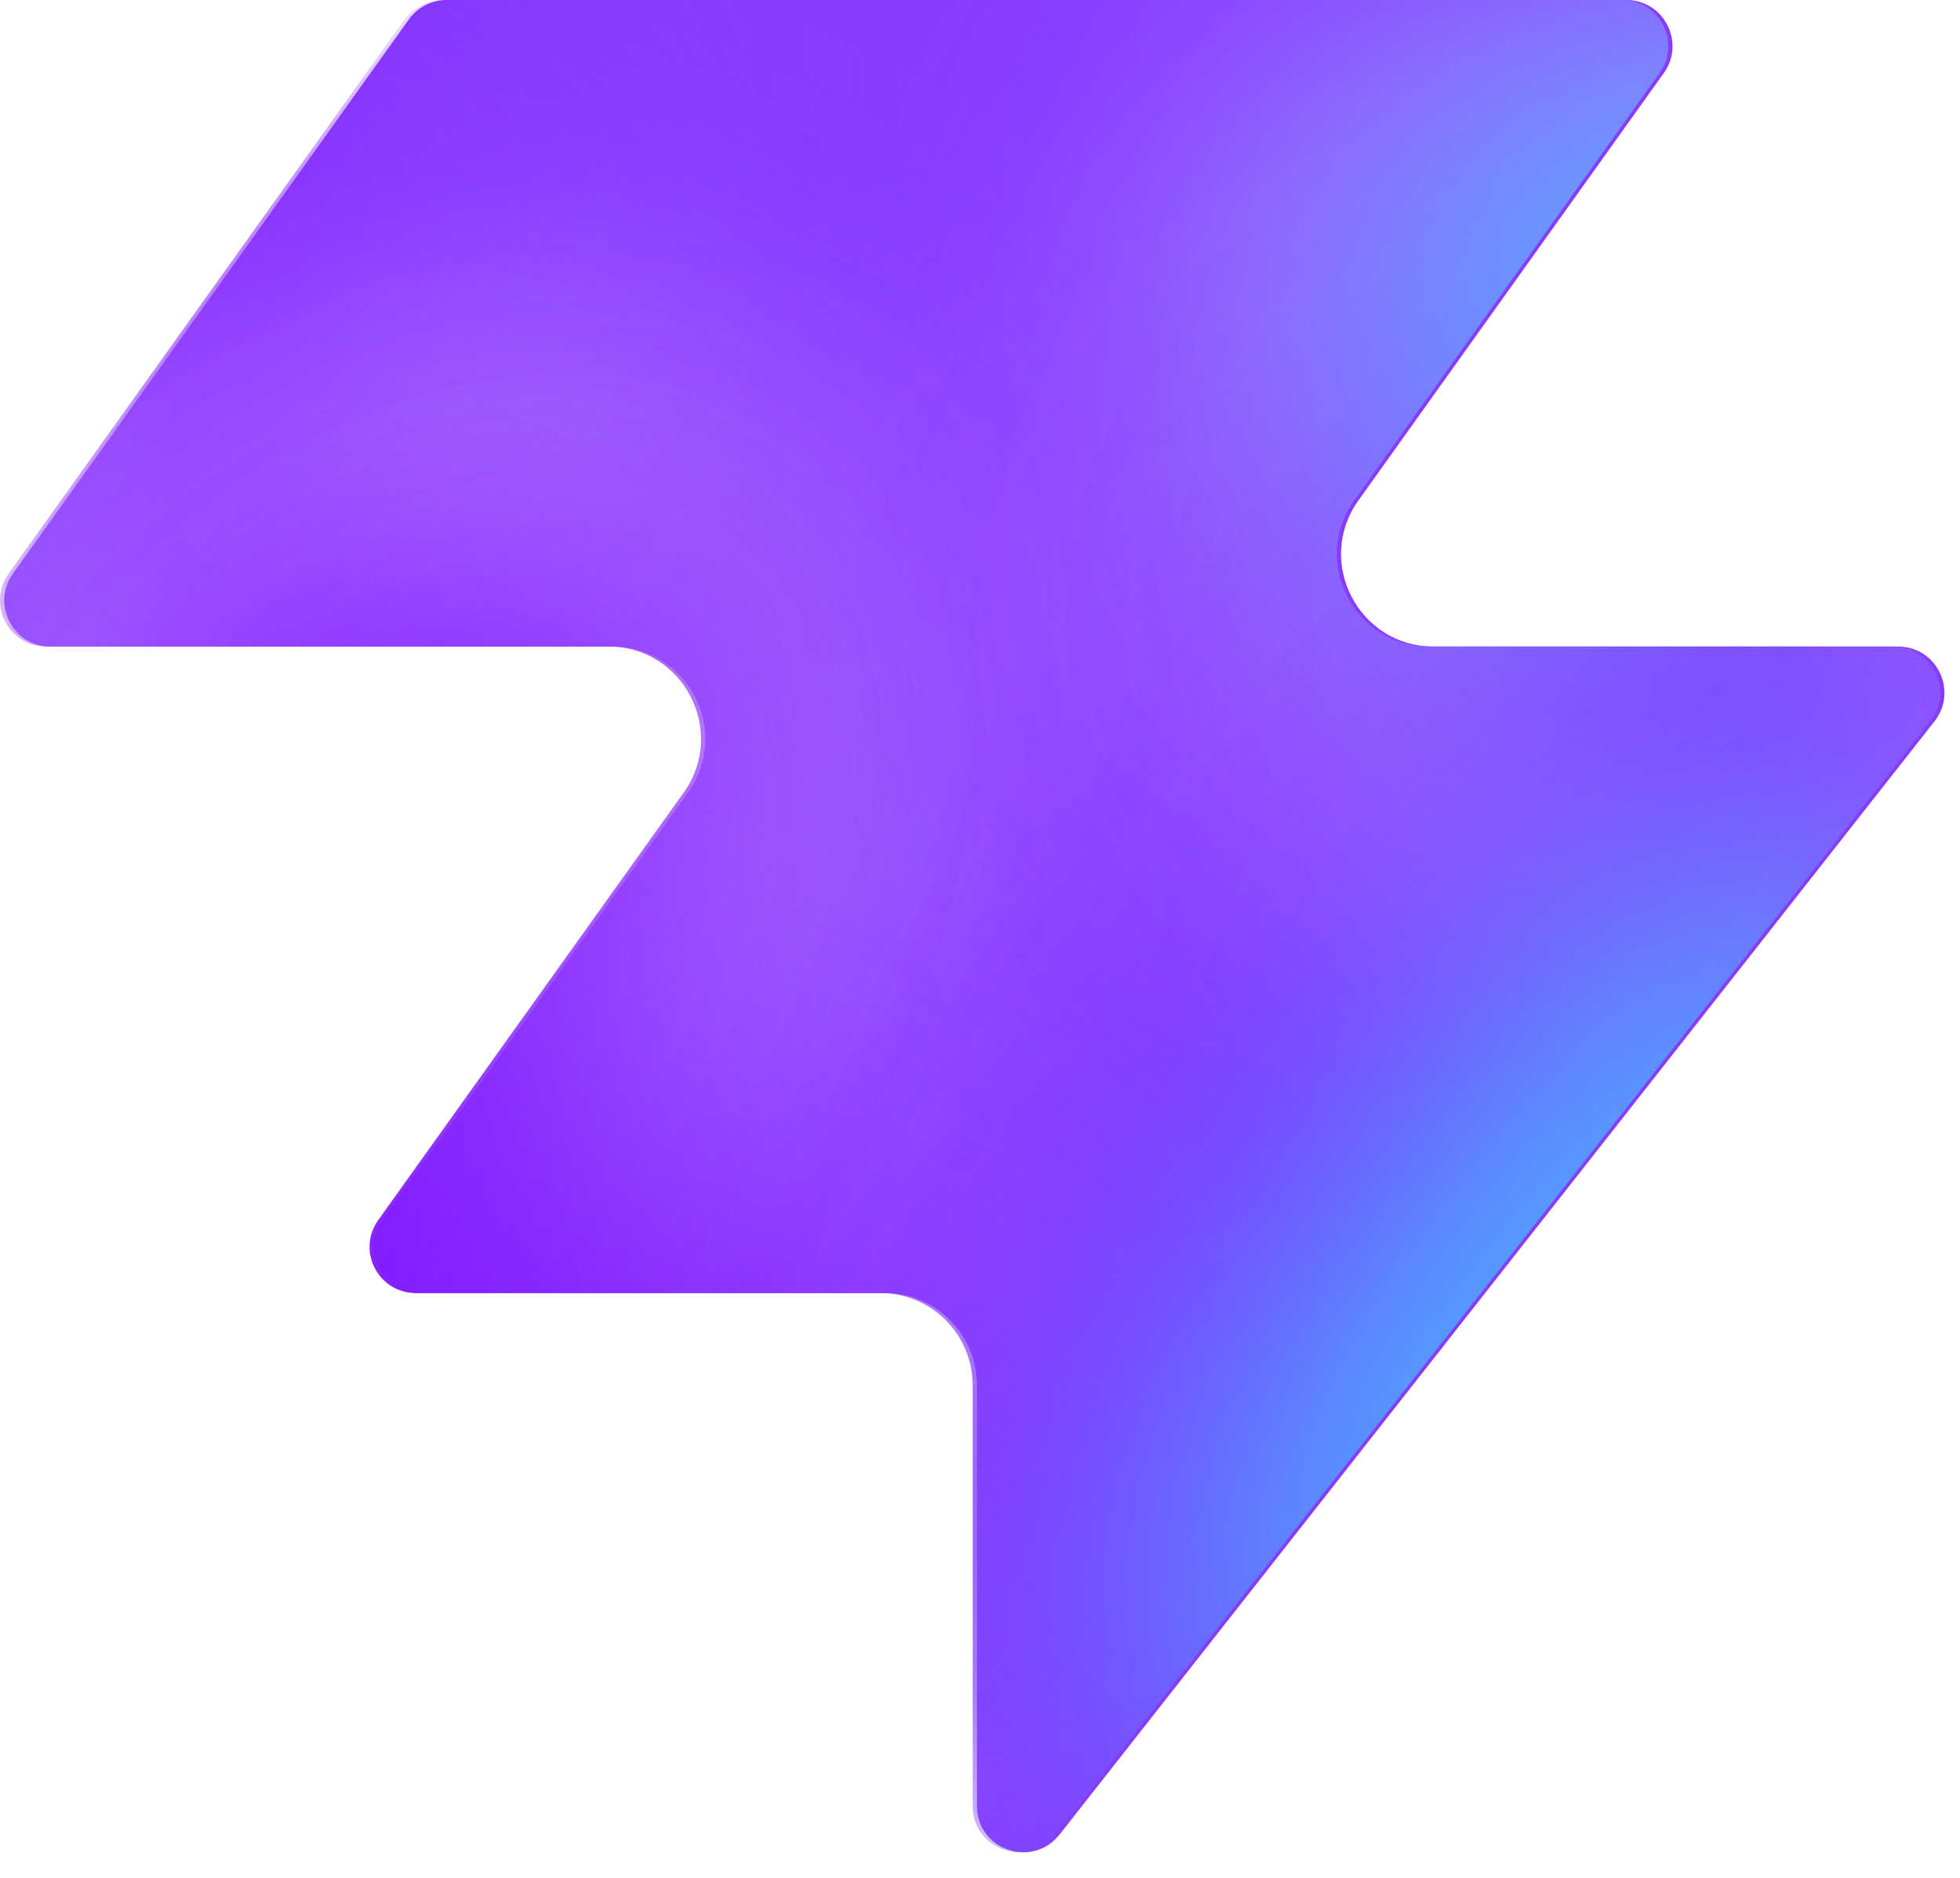
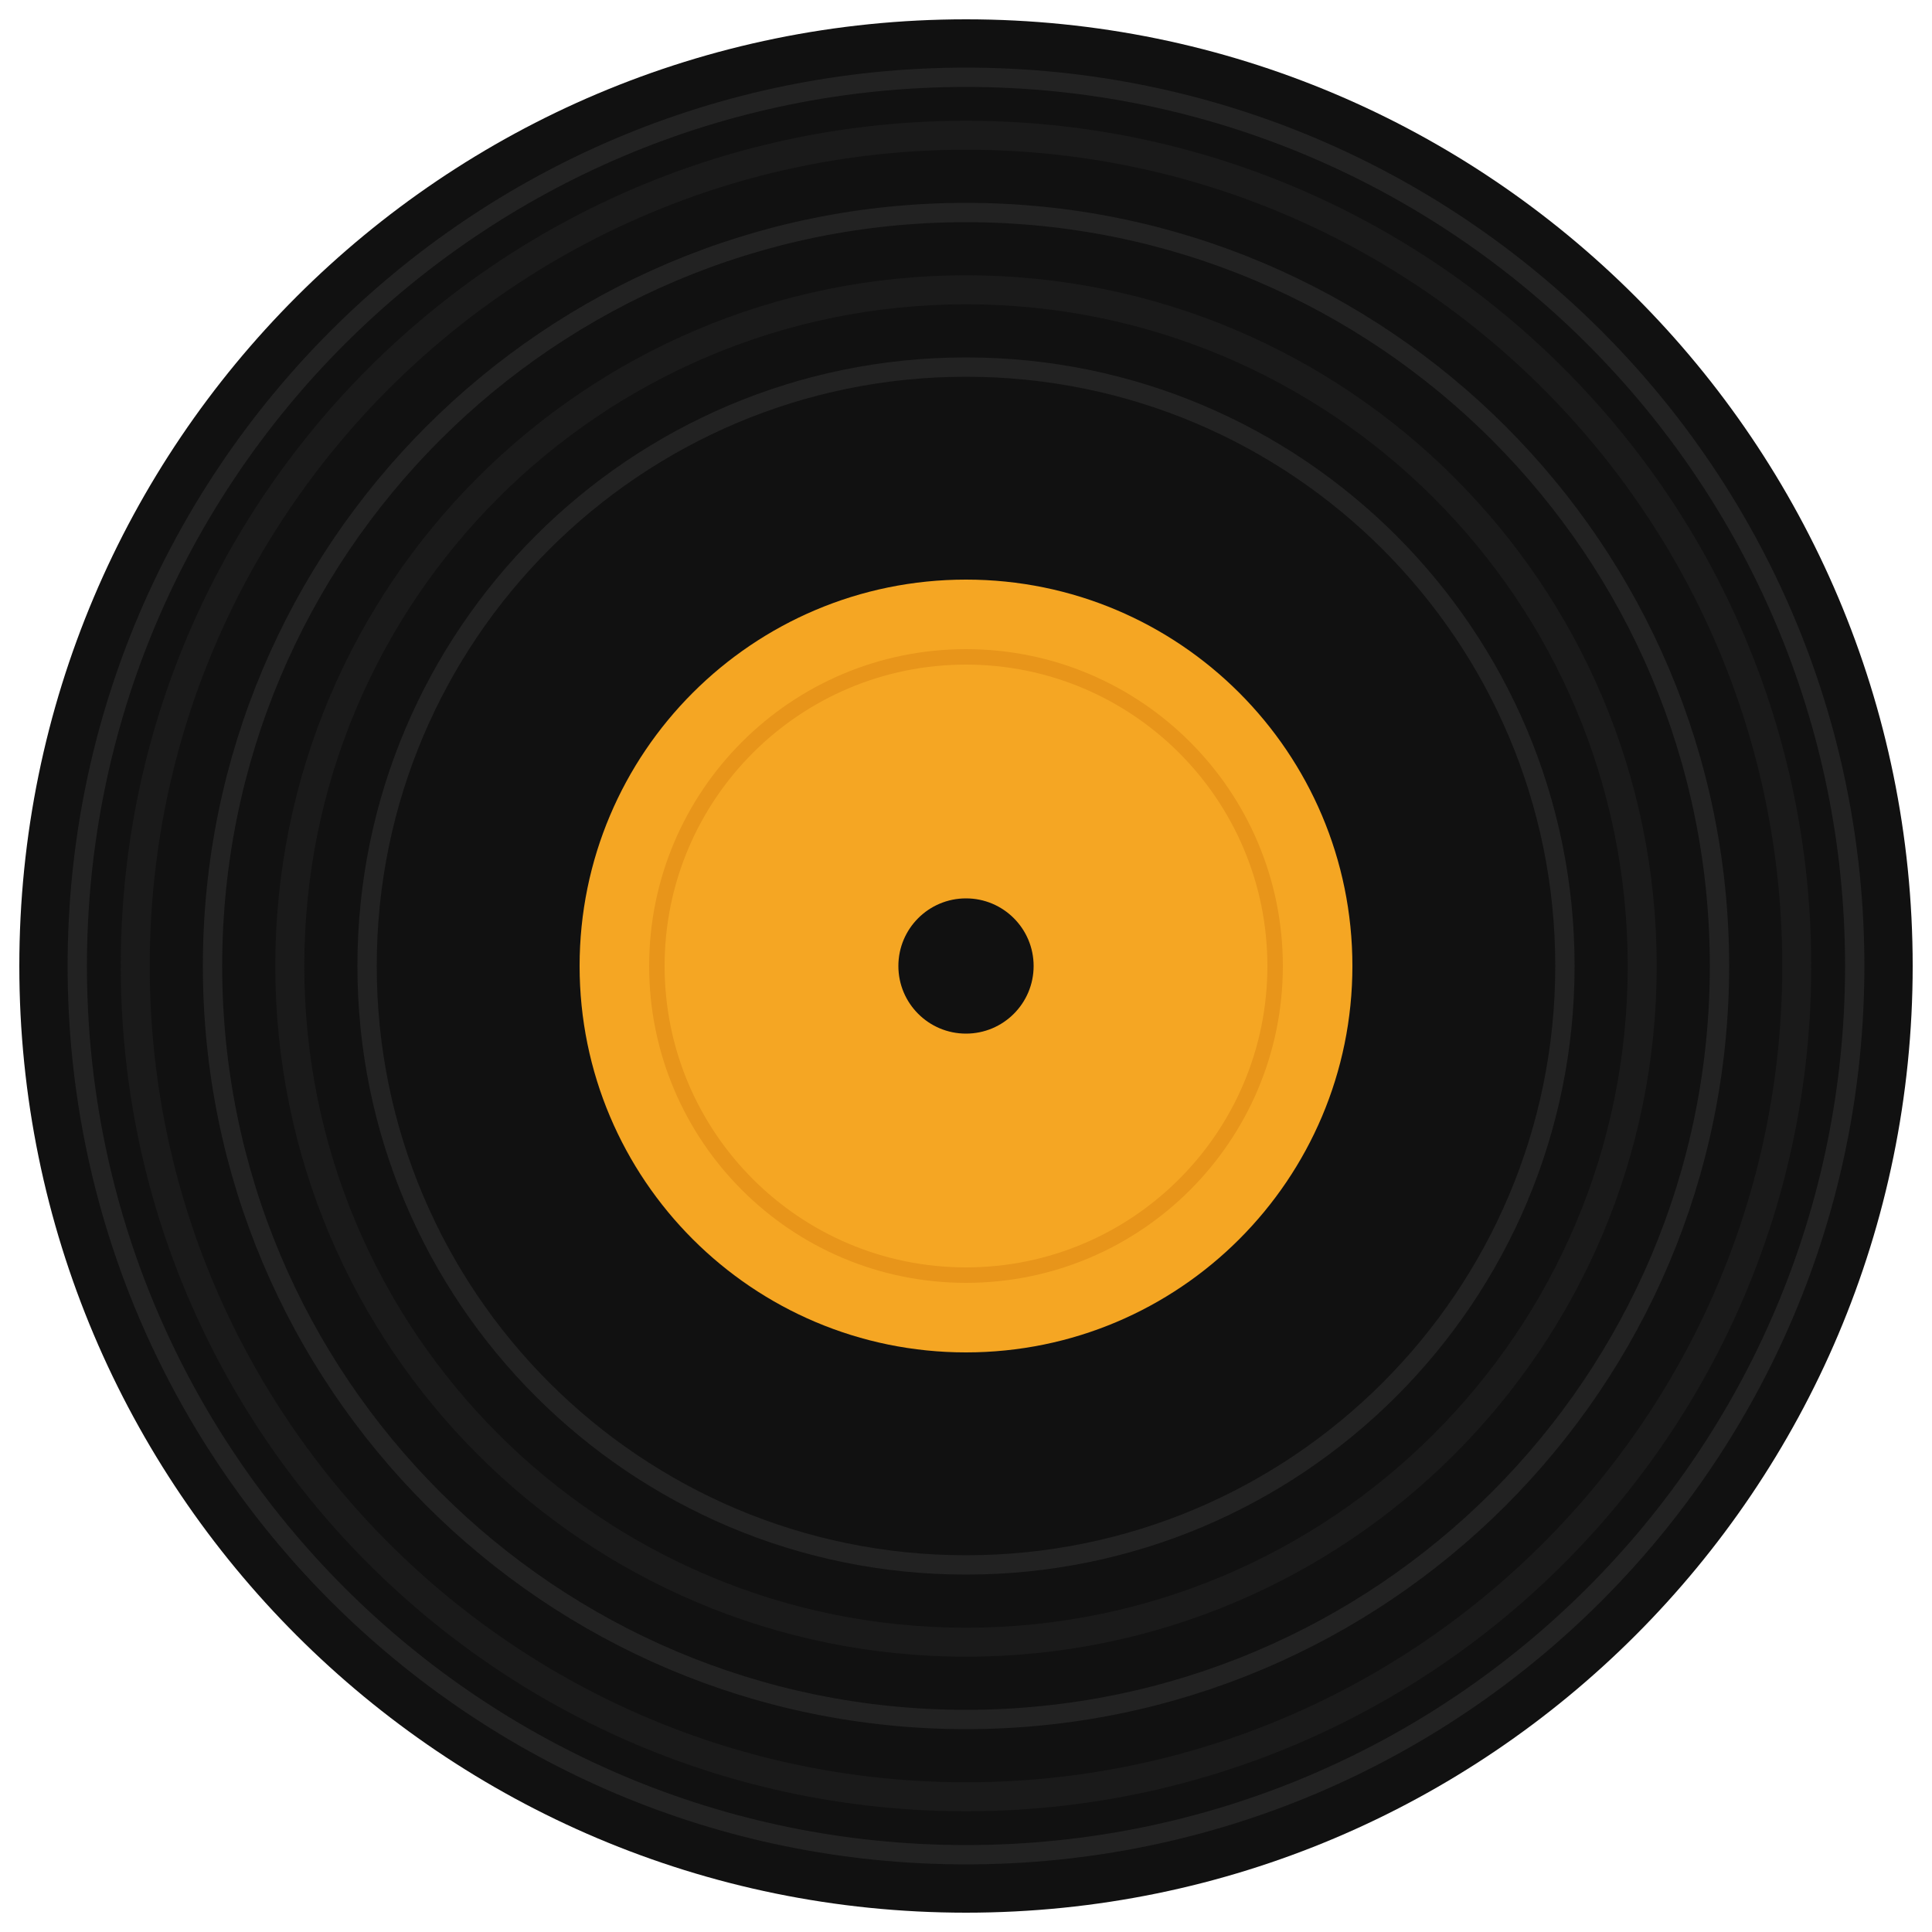
- <svg xmlns="http://www.w3.org/2000/svg" width="48" height="46" fill="none" viewBox="0 0 48 46">
-   <path fill="#863bff" d="M25.946 44.938c-.664.845-2.021.375-2.021-.698V33.937a2.26 2.26 0 0 0-2.262-2.262H10.287c-.92 0-1.456-1.04-.92-1.788l7.48-10.471c1.07-1.497 0-3.578-1.842-3.578H1.237c-.92 0-1.456-1.04-.92-1.788L10.013.474c.214-.297.556-.474.92-.474h28.894c.92 0 1.456 1.04.92 1.788l-7.48 10.471c-1.07 1.498 0 3.579 1.842 3.579h11.377c.943 0 1.473 1.088.89 1.83L25.947 44.94z" style="fill:#863bff;fill:color(display-p3 .525 .23 1);fill-opacity:1" />
-   <mask id="a" width="48" height="46" x="0" y="0" maskUnits="userSpaceOnUse" style="mask-type:alpha">
-     <path fill="#000" d="M25.842 44.938c-.664.844-2.021.375-2.021-.698V33.937a2.26 2.26 0 0 0-2.262-2.262H10.183c-.92 0-1.456-1.04-.92-1.788l7.48-10.471c1.07-1.498 0-3.579-1.842-3.579H1.133c-.92 0-1.456-1.04-.92-1.787L9.91.473c.214-.297.556-.474.92-.474h28.894c.92 0 1.456 1.04.92 1.788l-7.48 10.471c-1.07 1.498 0 3.578 1.842 3.578h11.377c.943 0 1.473 1.088.89 1.832L25.843 44.94z" style="fill:#000;fill-opacity:1" />
-   </mask>
-   <g mask="url(#a)">
-     <g filter="url(#b)">
-       <ellipse cx="5.508" cy="14.704" fill="#ede6ff" rx="5.508" ry="14.704" style="fill:#ede6ff;fill:color(display-p3 .927 .903 1);fill-opacity:1" transform="matrix(.00324 1 1 -.00324 -4.47 31.516)" />
-     </g>
-     <g filter="url(#c)">
-       <ellipse cx="10.399" cy="29.851" fill="#ede6ff" rx="10.399" ry="29.851" style="fill:#ede6ff;fill:color(display-p3 .927 .903 1);fill-opacity:1" transform="matrix(.00324 1 1 -.00324 -39.328 7.883)" />
-     </g>
-     <g filter="url(#d)">
-       <ellipse cx="5.508" cy="30.487" fill="#7e14ff" rx="5.508" ry="30.487" style="fill:#7e14ff;fill:color(display-p3 .492 .077 1);fill-opacity:1" transform="rotate(89.814 -25.913 -14.639)scale(1 -1)" />
-     </g>
-     <g filter="url(#e)">
-       <ellipse cx="5.508" cy="30.599" fill="#7e14ff" rx="5.508" ry="30.599" style="fill:#7e14ff;fill:color(display-p3 .492 .077 1);fill-opacity:1" transform="rotate(89.814 -32.644 -3.334)scale(1 -1)" />
-     </g>
-     <g filter="url(#f)">
-       <ellipse cx="5.508" cy="30.599" fill="#7e14ff" rx="5.508" ry="30.599" style="fill:#7e14ff;fill:color(display-p3 .492 .077 1);fill-opacity:1" transform="matrix(.00324 1 1 -.00324 -34.34 30.47)" />
-     </g>
-     <g filter="url(#g)">
-       <ellipse cx="14.072" cy="22.078" fill="#ede6ff" rx="14.072" ry="22.078" style="fill:#ede6ff;fill:color(display-p3 .927 .903 1);fill-opacity:1" transform="rotate(93.35 24.506 48.493)scale(-1 1)" />
-     </g>
-     <g filter="url(#h)">
-       <ellipse cx="3.47" cy="21.501" fill="#7e14ff" rx="3.47" ry="21.501" style="fill:#7e14ff;fill:color(display-p3 .492 .077 1);fill-opacity:1" transform="rotate(89.009 28.708 47.59)scale(-1 1)" />
-     </g>
-     <g filter="url(#i)">
-       <ellipse cx="3.47" cy="21.501" fill="#7e14ff" rx="3.47" ry="21.501" style="fill:#7e14ff;fill:color(display-p3 .492 .077 1);fill-opacity:1" transform="rotate(89.009 28.708 47.59)scale(-1 1)" />
-     </g>
-     <g filter="url(#j)">
-       <ellipse cx=".387" cy="8.972" fill="#7e14ff" rx="4.407" ry="29.108" style="fill:#7e14ff;fill:color(display-p3 .492 .077 1);fill-opacity:1" transform="rotate(39.51 .387 8.972)" />
-     </g>
-     <g filter="url(#k)">
-       <ellipse cx="47.523" cy="-6.092" fill="#7e14ff" rx="4.407" ry="29.108" style="fill:#7e14ff;fill:color(display-p3 .492 .077 1);fill-opacity:1" transform="rotate(37.892 47.523 -6.092)" />
-     </g>
-     <g filter="url(#l)">
-       <ellipse cx="41.412" cy="6.333" fill="#47bfff" rx="5.971" ry="9.665" style="fill:#47bfff;fill:color(display-p3 .28 .748 1);fill-opacity:1" transform="rotate(37.892 41.412 6.333)" />
-     </g>
-     <g filter="url(#m)">
-       <ellipse cx="-1.879" cy="38.332" fill="#7e14ff" rx="4.407" ry="29.108" style="fill:#7e14ff;fill:color(display-p3 .492 .077 1);fill-opacity:1" transform="rotate(37.892 -1.88 38.332)" />
-     </g>
-     <g filter="url(#n)">
-       <ellipse cx="-1.879" cy="38.332" fill="#7e14ff" rx="4.407" ry="29.108" style="fill:#7e14ff;fill:color(display-p3 .492 .077 1);fill-opacity:1" transform="rotate(37.892 -1.88 38.332)" />
-     </g>
-     <g filter="url(#o)">
-       <ellipse cx="35.651" cy="29.907" fill="#7e14ff" rx="4.407" ry="29.108" style="fill:#7e14ff;fill:color(display-p3 .492 .077 1);fill-opacity:1" transform="rotate(37.892 35.651 29.907)" />
-     </g>
-     <g filter="url(#p)">
-       <ellipse cx="38.418" cy="32.4" fill="#47bfff" rx="5.971" ry="15.297" style="fill:#47bfff;fill:color(display-p3 .28 .748 1);fill-opacity:1" transform="rotate(37.892 38.418 32.4)" />
-     </g>
-   </g>
-   <defs>
-     <filter id="b" width="60.045" height="41.654" x="-19.77" y="16.149" color-interpolation-filters="sRGB" filterUnits="userSpaceOnUse">
-       <feFlood flood-opacity="0" result="BackgroundImageFix" />
-       <feBlend in="SourceGraphic" in2="BackgroundImageFix" result="shape" />
-       <feGaussianBlur result="effect1_foregroundBlur_2002_17158" stdDeviation="7.659" />
-     </filter>
-     <filter id="c" width="90.34" height="51.437" x="-54.613" y="-7.533" color-interpolation-filters="sRGB" filterUnits="userSpaceOnUse">
-       <feFlood flood-opacity="0" result="BackgroundImageFix" />
-       <feBlend in="SourceGraphic" in2="BackgroundImageFix" result="shape" />
-       <feGaussianBlur result="effect1_foregroundBlur_2002_17158" stdDeviation="7.659" />
-     </filter>
-     <filter id="d" width="79.355" height="29.4" x="-49.64" y="2.03" color-interpolation-filters="sRGB" filterUnits="userSpaceOnUse">
-       <feFlood flood-opacity="0" result="BackgroundImageFix" />
-       <feBlend in="SourceGraphic" in2="BackgroundImageFix" result="shape" />
-       <feGaussianBlur result="effect1_foregroundBlur_2002_17158" stdDeviation="4.596" />
-     </filter>
-     <filter id="e" width="79.579" height="29.4" x="-45.045" y="20.029" color-interpolation-filters="sRGB" filterUnits="userSpaceOnUse">
-       <feFlood flood-opacity="0" result="BackgroundImageFix" />
-       <feBlend in="SourceGraphic" in2="BackgroundImageFix" result="shape" />
-       <feGaussianBlur result="effect1_foregroundBlur_2002_17158" stdDeviation="4.596" />
-     </filter>
-     <filter id="f" width="79.579" height="29.4" x="-43.513" y="21.178" color-interpolation-filters="sRGB" filterUnits="userSpaceOnUse">
-       <feFlood flood-opacity="0" result="BackgroundImageFix" />
-       <feBlend in="SourceGraphic" in2="BackgroundImageFix" result="shape" />
-       <feGaussianBlur result="effect1_foregroundBlur_2002_17158" stdDeviation="4.596" />
-     </filter>
-     <filter id="g" width="74.749" height="58.852" x="15.756" y="-17.901" color-interpolation-filters="sRGB" filterUnits="userSpaceOnUse">
-       <feFlood flood-opacity="0" result="BackgroundImageFix" />
-       <feBlend in="SourceGraphic" in2="BackgroundImageFix" result="shape" />
-       <feGaussianBlur result="effect1_foregroundBlur_2002_17158" stdDeviation="7.659" />
-     </filter>
-     <filter id="h" width="61.377" height="25.362" x="23.548" y="2.284" color-interpolation-filters="sRGB" filterUnits="userSpaceOnUse">
-       <feFlood flood-opacity="0" result="BackgroundImageFix" />
-       <feBlend in="SourceGraphic" in2="BackgroundImageFix" result="shape" />
-       <feGaussianBlur result="effect1_foregroundBlur_2002_17158" stdDeviation="4.596" />
-     </filter>
-     <filter id="i" width="61.377" height="25.362" x="23.548" y="2.284" color-interpolation-filters="sRGB" filterUnits="userSpaceOnUse">
-       <feFlood flood-opacity="0" result="BackgroundImageFix" />
-       <feBlend in="SourceGraphic" in2="BackgroundImageFix" result="shape" />
-       <feGaussianBlur result="effect1_foregroundBlur_2002_17158" stdDeviation="4.596" />
-     </filter>
-     <filter id="j" width="56.045" height="63.649" x="-27.636" y="-22.853" color-interpolation-filters="sRGB" filterUnits="userSpaceOnUse">
-       <feFlood flood-opacity="0" result="BackgroundImageFix" />
-       <feBlend in="SourceGraphic" in2="BackgroundImageFix" result="shape" />
-       <feGaussianBlur result="effect1_foregroundBlur_2002_17158" stdDeviation="4.596" />
-     </filter>
-     <filter id="k" width="54.814" height="64.646" x="20.116" y="-38.415" color-interpolation-filters="sRGB" filterUnits="userSpaceOnUse">
-       <feFlood flood-opacity="0" result="BackgroundImageFix" />
-       <feBlend in="SourceGraphic" in2="BackgroundImageFix" result="shape" />
-       <feGaussianBlur result="effect1_foregroundBlur_2002_17158" stdDeviation="4.596" />
-     </filter>
-     <filter id="l" width="33.541" height="35.313" x="24.641" y="-11.323" color-interpolation-filters="sRGB" filterUnits="userSpaceOnUse">
-       <feFlood flood-opacity="0" result="BackgroundImageFix" />
-       <feBlend in="SourceGraphic" in2="BackgroundImageFix" result="shape" />
-       <feGaussianBlur result="effect1_foregroundBlur_2002_17158" stdDeviation="4.596" />
-     </filter>
-     <filter id="m" width="54.814" height="64.646" x="-29.286" y="6.009" color-interpolation-filters="sRGB" filterUnits="userSpaceOnUse">
-       <feFlood flood-opacity="0" result="BackgroundImageFix" />
-       <feBlend in="SourceGraphic" in2="BackgroundImageFix" result="shape" />
-       <feGaussianBlur result="effect1_foregroundBlur_2002_17158" stdDeviation="4.596" />
-     </filter>
-     <filter id="n" width="54.814" height="64.646" x="-29.286" y="6.009" color-interpolation-filters="sRGB" filterUnits="userSpaceOnUse">
-       <feFlood flood-opacity="0" result="BackgroundImageFix" />
-       <feBlend in="SourceGraphic" in2="BackgroundImageFix" result="shape" />
-       <feGaussianBlur result="effect1_foregroundBlur_2002_17158" stdDeviation="4.596" />
-     </filter>
-     <filter id="o" width="54.814" height="64.646" x="8.244" y="-2.416" color-interpolation-filters="sRGB" filterUnits="userSpaceOnUse">
-       <feFlood flood-opacity="0" result="BackgroundImageFix" />
-       <feBlend in="SourceGraphic" in2="BackgroundImageFix" result="shape" />
-       <feGaussianBlur result="effect1_foregroundBlur_2002_17158" stdDeviation="4.596" />
-     </filter>
-     <filter id="p" width="39.409" height="43.623" x="18.713" y="10.588" color-interpolation-filters="sRGB" filterUnits="userSpaceOnUse">
-       <feFlood flood-opacity="0" result="BackgroundImageFix" />
-       <feBlend in="SourceGraphic" in2="BackgroundImageFix" result="shape" />
-       <feGaussianBlur result="effect1_foregroundBlur_2002_17158" stdDeviation="4.596" />
-     </filter>
-   </defs>
+ <svg xmlns="http://www.w3.org/2000/svg" viewBox="0 0 100 100">
+   <circle cx="50" cy="50" r="49" fill="#111" />
+   <circle cx="50" cy="50" r="46" fill="none" stroke="#222" stroke-width="1" />
+   <circle cx="50" cy="50" r="43" fill="none" stroke="#1a1a1a" stroke-width="1.5" />
+   <circle cx="50" cy="50" r="39" fill="none" stroke="#222" stroke-width="1" />
+   <circle cx="50" cy="50" r="35" fill="none" stroke="#1a1a1a" stroke-width="1.5" />
+   <circle cx="50" cy="50" r="31" fill="none" stroke="#222" stroke-width="1" />
+   <circle cx="50" cy="50" r="20" fill="#f5a623" />
+   <circle cx="50" cy="50" r="16" fill="none" stroke="#e8951a" stroke-width="0.8" />
+   <circle cx="50" cy="50" r="3.5" fill="#111" />
</svg>
